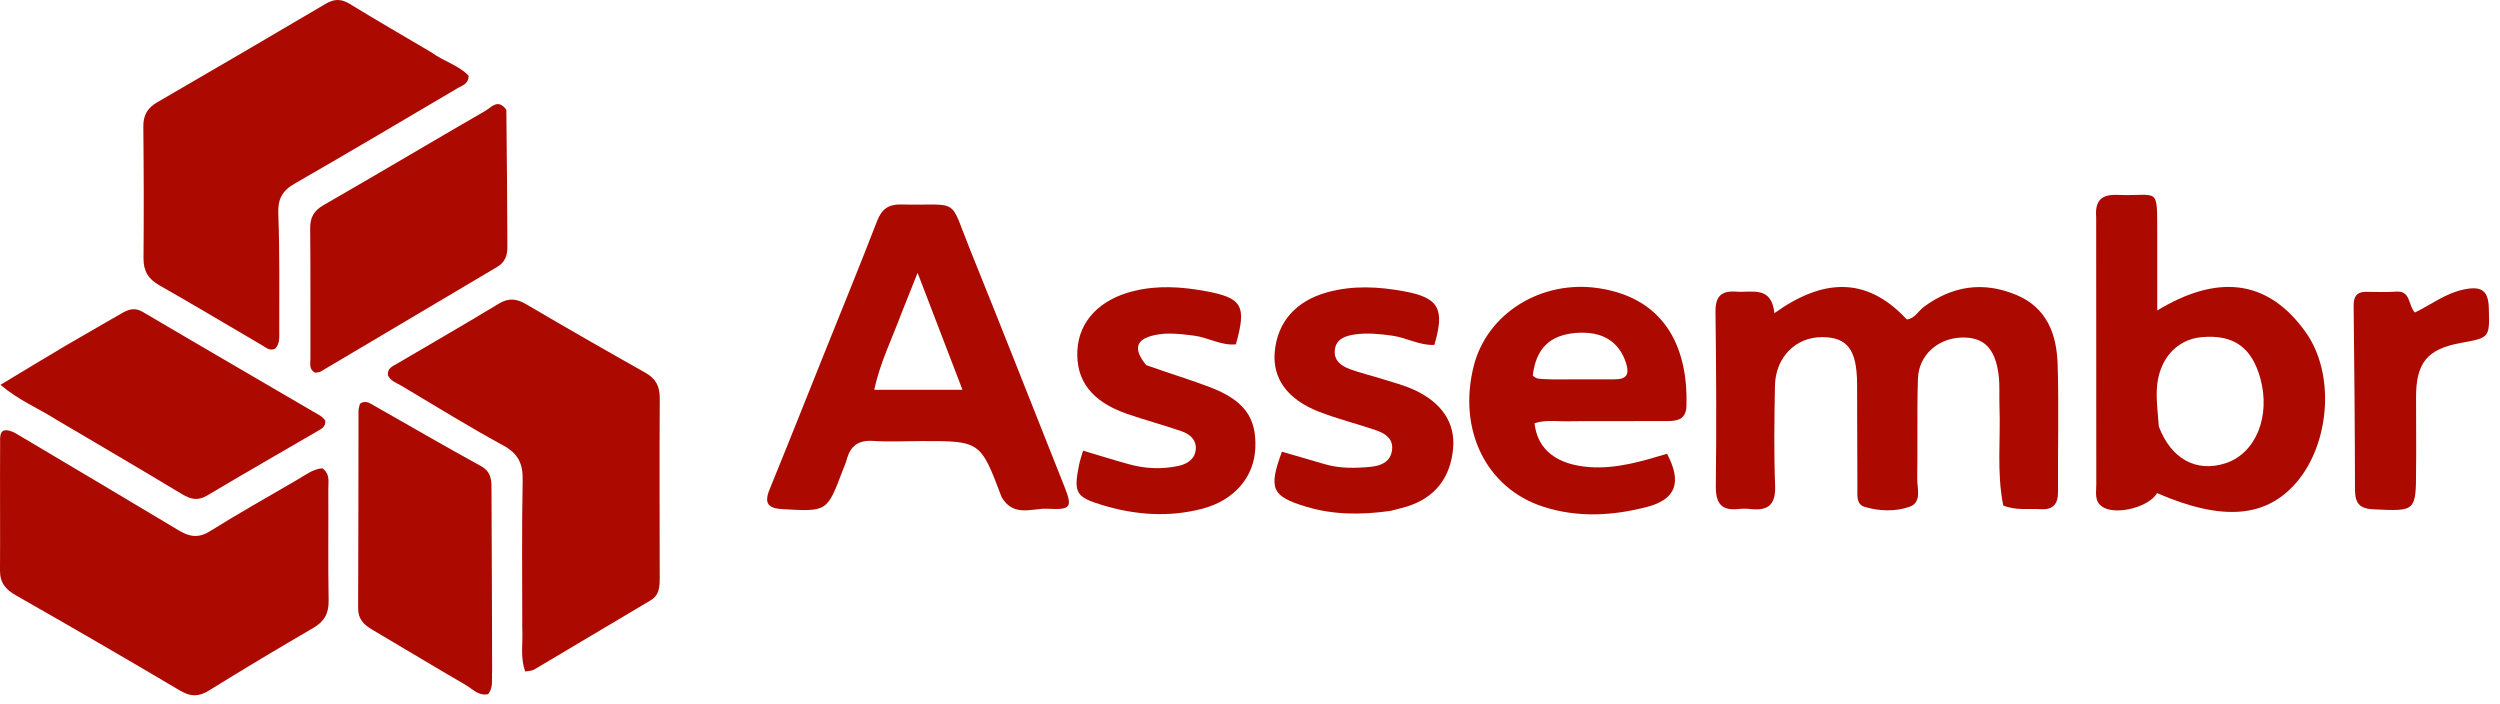
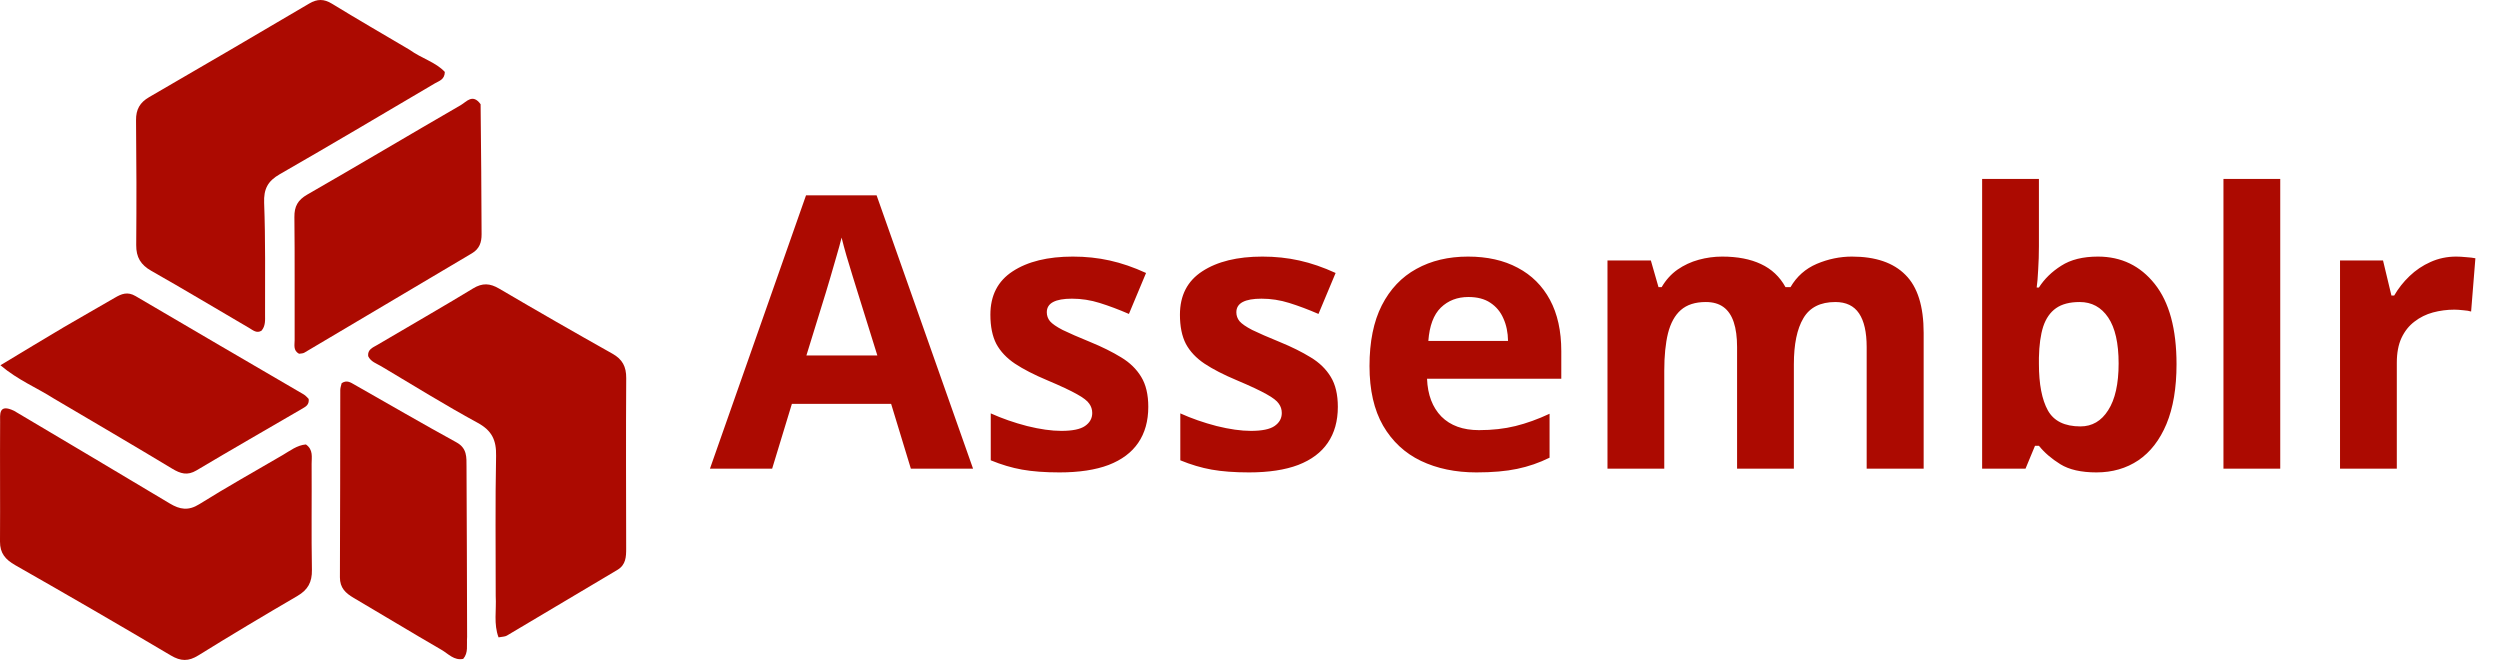
- <svg xmlns="http://www.w3.org/2000/svg" width="224" height="63" viewBox="0 0 224 63" fill="none">
+ <svg xmlns="http://www.w3.org/2000/svg" width="236" height="63" viewBox="0 0 236 63" fill="none">
  <path d="M38.666 4.7C39.816 5.529 41.138 5.866 41.992 6.792C41.975 7.526 41.444 7.639 41.053 7.87C36.178 10.739 31.316 13.632 26.41 16.446C25.276 17.096 24.884 17.838 24.935 19.163C25.069 22.669 25.014 26.182 25.022 29.692C25.023 30.218 25.076 30.772 24.681 31.222C24.225 31.49 23.885 31.174 23.542 30.973C20.456 29.171 17.393 27.329 14.285 25.568C13.282 25 12.849 24.282 12.859 23.135C12.891 19.204 12.884 15.272 12.842 11.341C12.831 10.325 13.211 9.672 14.077 9.17C19.125 6.244 24.163 3.302 29.188 0.336C29.95 -0.113 30.577 -0.115 31.335 0.349C33.722 1.809 36.144 3.212 38.666 4.7Z" fill="#AC0A01" />
  <path d="M1.328 38.781C6.309 41.74 11.179 44.62 16.032 47.532C16.98 48.101 17.786 48.239 18.815 47.595C21.39 45.986 24.042 44.5 26.666 42.969C27.377 42.555 28.04 42.025 28.878 41.956C29.591 42.454 29.413 43.167 29.417 43.787C29.439 47.124 29.384 50.462 29.445 53.798C29.466 54.954 29.066 55.681 28.078 56.257C24.94 58.089 21.817 59.949 18.731 61.866C17.795 62.448 17.072 62.436 16.122 61.872C11.253 58.987 6.356 56.151 1.438 53.351C0.511 52.824 -0.007 52.226 7.92329e-05 51.124C0.025 47.37 -0.014 43.616 0.011 39.862C0.016 39.16 -0.168 38.064 1.328 38.781Z" fill="#AC0A01" />
  <path d="M46.795 56.253C46.797 51.728 46.743 47.379 46.831 43.032C46.861 41.55 46.439 40.646 45.084 39.909C42 38.233 39.014 36.374 35.993 34.579C35.543 34.311 34.998 34.15 34.754 33.619C34.688 32.99 35.19 32.812 35.582 32.581C38.607 30.795 41.657 29.052 44.659 27.228C45.551 26.686 46.257 26.738 47.127 27.249C50.669 29.331 54.232 31.377 57.814 33.388C58.764 33.922 59.122 34.614 59.115 35.693C59.08 41.053 59.103 46.414 59.111 51.775C59.112 52.567 59.086 53.321 58.283 53.797C54.801 55.861 51.328 57.941 47.845 60.003C47.662 60.111 47.408 60.099 47.062 60.167C46.589 58.897 46.871 57.645 46.795 56.253Z" fill="#AC0A01" />
-   <path d="M179.49 45.294C178.892 42.282 179.265 39.362 179.153 36.454C179.116 35.502 179.194 34.538 179.077 33.598C178.774 31.181 177.723 30.172 175.725 30.246C173.612 30.325 171.919 31.827 171.848 33.926C171.748 36.902 171.836 39.883 171.783 42.861C171.768 43.757 172.23 45.008 171.094 45.407C169.817 45.856 168.372 45.807 167.052 45.41C166.302 45.184 166.427 44.337 166.423 43.695C166.403 40.597 166.411 37.499 166.395 34.401C166.379 31.338 165.529 30.211 163.263 30.206C160.885 30.202 159.08 32.016 159.035 34.578C158.983 37.556 158.934 40.538 159.05 43.513C159.117 45.218 158.433 45.785 156.856 45.611C156.502 45.572 156.137 45.566 155.784 45.606C154.211 45.785 153.72 45.075 153.738 43.537C153.798 38.355 153.779 33.171 153.707 27.989C153.687 26.579 154.188 26.025 155.574 26.132C156.974 26.241 158.722 25.569 158.989 28.06C163.188 25.044 167.159 24.632 170.853 28.627C171.574 28.537 171.871 27.867 172.38 27.492C174.937 25.61 177.686 25.193 180.635 26.412C183.393 27.551 184.275 29.931 184.362 32.608C184.486 36.417 184.37 40.233 184.4 44.046C184.409 45.19 183.944 45.701 182.804 45.621C181.741 45.547 180.658 45.766 179.49 45.294Z" fill="#AC0A01" />
-   <path d="M89.75 44.554C87.844 39.509 87.844 39.509 82.505 39.521C81.075 39.524 79.64 39.601 78.216 39.507C76.915 39.421 76.196 39.955 75.871 41.165C75.779 41.508 75.624 41.835 75.498 42.169C74.1 45.874 74.102 45.84 70.136 45.622C68.802 45.549 68.445 45.098 68.958 43.843C70.603 39.819 72.204 35.778 73.822 31.744C75.417 27.765 77.044 23.798 78.589 19.799C78.996 18.745 79.599 18.299 80.711 18.322C86.141 18.434 84.97 17.559 86.948 22.441C89.787 29.448 92.538 36.491 95.339 43.513C96.107 45.438 96.01 45.701 93.873 45.584C92.499 45.508 90.839 46.387 89.75 44.554ZM80.779 28.049C79.952 30.302 78.855 32.468 78.336 34.924C80.999 34.924 83.447 34.924 86.237 34.924C84.888 31.408 83.643 28.164 82.216 24.446C81.628 25.932 81.258 26.865 80.779 28.049Z" fill="#AC0A01" />
-   <path d="M187.818 19.476C187.69 17.902 188.352 17.41 189.721 17.463C193.477 17.606 193.269 16.593 193.288 20.919C193.297 23.115 193.289 25.311 193.289 27.817C198.464 24.681 203.072 24.814 206.597 29.777C209.268 33.538 208.726 39.716 205.811 43.168C203.078 46.405 199.134 46.724 193.272 44.182C192.55 45.457 189.518 46.213 188.346 45.392C187.634 44.892 187.83 44.109 187.828 43.419C187.816 35.495 187.818 27.571 187.818 19.476ZM193.43 38.214C194.529 41.113 196.777 42.354 199.4 41.509C202.109 40.635 203.473 37.31 202.523 33.893C201.748 31.103 200.11 29.955 197.267 30.209C194.987 30.413 193.379 32.243 193.251 34.889C193.202 35.894 193.327 36.907 193.43 38.214Z" fill="#AC0A01" />
  <path d="M45.369 9.839C45.425 14.02 45.44 18.069 45.462 22.117C45.467 22.881 45.258 23.495 44.547 23.915C39.269 27.035 34.001 30.172 28.725 33.295C28.585 33.378 28.388 33.365 28.228 33.395C27.66 33.085 27.816 32.555 27.814 32.113C27.801 28.242 27.835 24.371 27.791 20.5C27.779 19.488 28.106 18.885 29.006 18.368C33.859 15.582 38.667 12.716 43.511 9.915C44.037 9.611 44.619 8.802 45.369 9.839Z" fill="#AC0A01" />
  <path d="M5.08 37.621C3.439 36.577 1.717 35.895 0.04 34.481C2.191 33.187 4.101 32.022 6.028 30.885C7.617 29.947 9.232 29.051 10.824 28.117C11.467 27.739 12.034 27.501 12.797 27.951C18.078 31.067 23.383 34.141 28.676 37.237C28.871 37.351 29.018 37.547 29.139 37.659C29.202 38.191 28.884 38.374 28.576 38.553C25.232 40.501 21.874 42.425 18.55 44.405C17.689 44.918 17.038 44.715 16.257 44.244C12.586 42.03 8.885 39.866 5.08 37.621Z" fill="#AC0A01" />
-   <path d="M141.014 37.737C139.726 37.808 138.59 37.558 137.495 37.922C137.75 40.293 139.486 41.637 142.403 41.85C144.833 42.028 147.109 41.33 149.368 40.658C150.716 43.208 150.162 44.74 147.605 45.41C144.501 46.224 141.346 46.401 138.26 45.397C133.144 43.731 130.606 38.498 132.045 32.798C133.248 28.031 138.156 25.047 143.262 25.826C149.52 26.779 151.266 31.605 151.105 36.389C151.067 37.547 150.338 37.728 149.415 37.727C146.673 37.727 143.931 37.734 141.014 37.737ZM139.146 33.996C140.991 33.992 142.835 33.979 144.679 33.987C145.767 33.992 146.013 33.514 145.687 32.513C145.058 30.58 143.544 29.644 141.209 29.83C138.854 30.019 137.61 31.239 137.337 33.664C137.469 33.744 137.607 33.885 137.763 33.911C138.113 33.969 138.473 33.969 139.146 33.996Z" fill="#AC0A01" />
  <path d="M44.095 60.121C44.037 60.921 44.233 61.602 43.729 62.197C42.868 62.38 42.316 61.713 41.685 61.348C38.902 59.739 36.157 58.066 33.384 56.439C32.619 55.991 32.083 55.49 32.088 54.498C32.118 48.603 32.109 42.708 32.122 36.813C32.123 36.585 32.214 36.356 32.253 36.173C32.743 35.843 33.104 36.108 33.457 36.308C36.666 38.127 39.853 39.988 43.09 41.759C44.112 42.319 44.035 43.182 44.039 44.056C44.069 49.355 44.079 54.655 44.095 60.121Z" fill="#AC0A01" />
-   <path d="M124.596 45.775C121.943 46.148 119.467 46.136 117.018 45.397C113.959 44.474 113.629 43.796 114.862 40.472C116.142 40.844 117.434 41.221 118.727 41.597C120.069 41.986 121.441 41.958 122.807 41.827C123.746 41.737 124.611 41.375 124.731 40.299C124.846 39.283 124.08 38.816 123.257 38.538C121.566 37.965 119.823 37.532 118.163 36.883C115.342 35.782 114.017 33.909 114.213 31.565C114.441 28.849 116.112 26.96 118.939 26.184C121.237 25.554 123.531 25.679 125.842 26.108C128.904 26.677 129.481 27.656 128.519 30.901C127.207 30.972 126.039 30.257 124.759 30.078C123.626 29.919 122.502 29.803 121.383 29.969C120.559 30.092 119.68 30.352 119.596 31.41C119.522 32.352 120.218 32.802 120.961 33.078C121.907 33.428 122.899 33.656 123.863 33.961C124.826 34.266 125.819 34.518 126.73 34.94C129.198 36.085 130.426 37.912 130.195 40.242C129.944 42.778 128.615 44.563 126.124 45.365C125.672 45.511 125.206 45.611 124.596 45.775Z" fill="#AC0A01" />
-   <path d="M102.699 32.715C104.661 33.415 106.541 33.981 108.371 34.675C111.488 35.858 112.609 37.422 112.475 40.195C112.351 42.75 110.591 44.826 107.755 45.575C104.744 46.37 101.731 46.153 98.771 45.256C96.38 44.531 96.182 44.148 96.684 41.648C96.764 41.253 96.902 40.869 97.042 40.378C98.495 40.81 99.838 41.234 101.195 41.606C102.652 42.005 104.142 42.061 105.615 41.74C106.403 41.568 107.095 41.109 107.144 40.209C107.188 39.385 106.585 38.887 105.888 38.646C104.259 38.082 102.588 37.64 100.96 37.073C97.814 35.977 96.379 34.089 96.535 31.362C96.684 28.76 98.545 26.822 101.569 26.078C103.698 25.553 105.814 25.685 107.945 26.071C111.3 26.678 111.723 27.361 110.734 30.854C109.413 30.982 108.248 30.23 106.966 30.072C105.776 29.926 104.591 29.767 103.418 30.034C101.76 30.412 101.516 31.254 102.699 32.715Z" fill="#AC0A01" />
-   <path d="M216.493 40.516C216.488 41.111 216.48 41.528 216.48 41.946C216.477 45.861 216.478 45.817 212.617 45.631C211.337 45.569 211.01 45.005 211.007 43.849C210.998 38.364 210.949 32.88 210.886 27.395C210.877 26.577 211.16 26.149 211.996 26.147C212.891 26.145 213.79 26.202 214.678 26.13C216.024 26.022 215.746 27.339 216.376 28.004C217.842 27.282 219.159 26.252 220.833 25.922C222.314 25.63 222.951 26.021 222.996 27.566C223.074 30.238 223.102 30.258 220.546 30.715C217.462 31.267 216.458 32.497 216.479 35.687C216.489 37.237 216.49 38.788 216.493 40.516Z" fill="#AC0A01" />
+   <path d="M85.986 44.244L84.123 38.127H74.753L72.89 44.244H67.019L76.089 18.439H82.751L91.857 44.244H85.986ZM82.822 33.556L80.959 27.58C80.841 27.181 80.683 26.671 80.484 26.05C80.296 25.418 80.103 24.779 79.904 24.134C79.716 23.478 79.564 22.91 79.447 22.429C79.33 22.91 79.165 23.507 78.955 24.222C78.755 24.925 78.562 25.593 78.374 26.226C78.187 26.859 78.052 27.31 77.97 27.58L76.124 33.556H82.822ZM108.398 38.408C108.398 39.744 108.082 40.874 107.449 41.8C106.828 42.714 105.896 43.412 104.654 43.892C103.412 44.361 101.865 44.595 100.013 44.595C98.642 44.595 97.464 44.507 96.48 44.331C95.507 44.156 94.523 43.863 93.527 43.453V39.023C94.593 39.503 95.736 39.902 96.955 40.218C98.185 40.523 99.263 40.675 100.189 40.675C101.232 40.675 101.976 40.523 102.421 40.218C102.878 39.902 103.107 39.492 103.107 38.988C103.107 38.66 103.013 38.367 102.826 38.109C102.65 37.839 102.263 37.541 101.666 37.212C101.068 36.873 100.13 36.433 98.853 35.894C97.623 35.378 96.609 34.857 95.812 34.33C95.027 33.802 94.441 33.181 94.054 32.466C93.679 31.74 93.492 30.82 93.492 29.706C93.492 27.89 94.195 26.525 95.601 25.611C97.019 24.685 98.912 24.222 101.279 24.222C102.498 24.222 103.658 24.345 104.759 24.591C105.873 24.837 107.015 25.23 108.187 25.769L106.57 29.636C105.597 29.214 104.677 28.869 103.81 28.599C102.955 28.33 102.082 28.195 101.191 28.195C100.406 28.195 99.814 28.3 99.415 28.511C99.017 28.722 98.818 29.044 98.818 29.478C98.818 29.794 98.918 30.076 99.117 30.322C99.328 30.568 99.726 30.843 100.312 31.148C100.91 31.441 101.783 31.822 102.931 32.291C104.044 32.748 105.011 33.228 105.832 33.732C106.652 34.224 107.285 34.839 107.73 35.578C108.175 36.304 108.398 37.248 108.398 38.408ZM126.292 38.408C126.292 39.744 125.976 40.874 125.343 41.8C124.722 42.714 123.791 43.412 122.548 43.892C121.306 44.361 119.759 44.595 117.908 44.595C116.537 44.595 115.359 44.507 114.375 44.331C113.402 44.156 112.417 43.863 111.421 43.453V39.023C112.488 39.503 113.63 39.902 114.849 40.218C116.08 40.523 117.158 40.675 118.083 40.675C119.126 40.675 119.871 40.523 120.316 40.218C120.773 39.902 121.001 39.492 121.001 38.988C121.001 38.66 120.908 38.367 120.72 38.109C120.544 37.839 120.158 37.541 119.56 37.212C118.962 36.873 118.025 36.433 116.748 35.894C115.517 35.378 114.503 34.857 113.707 34.33C112.921 33.802 112.335 33.181 111.949 32.466C111.574 31.74 111.386 30.82 111.386 29.706C111.386 27.89 112.089 26.525 113.496 25.611C114.914 24.685 116.806 24.222 119.173 24.222C120.392 24.222 121.552 24.345 122.654 24.591C123.767 24.837 124.91 25.23 126.082 25.769L124.464 29.636C123.492 29.214 122.572 28.869 121.705 28.599C120.849 28.33 119.976 28.195 119.085 28.195C118.3 28.195 117.708 28.3 117.31 28.511C116.912 28.722 116.712 29.044 116.712 29.478C116.712 29.794 116.812 30.076 117.011 30.322C117.222 30.568 117.621 30.843 118.207 31.148C118.804 31.441 119.677 31.822 120.826 32.291C121.939 32.748 122.906 33.228 123.726 33.732C124.546 34.224 125.179 34.839 125.625 35.578C126.07 36.304 126.292 37.248 126.292 38.408ZM138.58 24.222C140.396 24.222 141.96 24.574 143.273 25.277C144.585 25.968 145.599 26.976 146.314 28.3C147.029 29.625 147.386 31.242 147.386 33.152V35.753H134.712C134.771 37.265 135.222 38.455 136.066 39.322C136.921 40.177 138.105 40.605 139.617 40.605C140.871 40.605 142.019 40.476 143.062 40.218C144.105 39.96 145.177 39.574 146.279 39.058V43.206C145.306 43.687 144.287 44.039 143.22 44.261C142.166 44.484 140.882 44.595 139.371 44.595C137.402 44.595 135.656 44.232 134.132 43.505C132.621 42.779 131.431 41.671 130.564 40.183C129.708 38.695 129.281 36.82 129.281 34.558C129.281 32.261 129.667 30.351 130.441 28.828C131.226 27.293 132.316 26.144 133.71 25.382C135.105 24.609 136.728 24.222 138.58 24.222ZM138.615 28.037C137.572 28.037 136.705 28.371 136.013 29.039C135.333 29.706 134.941 30.755 134.835 32.185H142.359C142.347 31.388 142.201 30.679 141.919 30.058C141.65 29.437 141.24 28.945 140.689 28.581C140.15 28.218 139.458 28.037 138.615 28.037ZM174.826 24.222C177.052 24.222 178.734 24.796 179.871 25.945C181.019 27.081 181.593 28.91 181.593 31.429V44.244H176.214V32.765C176.214 31.359 175.974 30.298 175.494 29.584C175.013 28.869 174.269 28.511 173.261 28.511C171.843 28.511 170.835 29.021 170.238 30.041C169.64 31.048 169.341 32.496 169.341 34.382V44.244H163.98V32.765C163.98 31.828 163.875 31.043 163.664 30.41C163.453 29.777 163.13 29.302 162.697 28.986C162.263 28.669 161.707 28.511 161.027 28.511C160.031 28.511 159.246 28.763 158.671 29.267C158.109 29.759 157.705 30.492 157.458 31.464C157.224 32.425 157.107 33.603 157.107 34.998V44.244H151.746V24.591H155.841L156.562 27.105H156.861C157.259 26.425 157.757 25.875 158.355 25.453C158.964 25.031 159.632 24.72 160.359 24.521C161.085 24.322 161.824 24.222 162.574 24.222C164.015 24.222 165.234 24.456 166.23 24.925C167.238 25.394 168.011 26.121 168.55 27.105H169.025C169.611 26.097 170.437 25.365 171.503 24.908C172.582 24.451 173.689 24.222 174.826 24.222ZM192.474 16.892V23.255C192.474 23.994 192.451 24.726 192.404 25.453C192.369 26.179 192.322 26.742 192.263 27.14H192.474C192.99 26.331 193.693 25.646 194.583 25.084C195.474 24.509 196.628 24.222 198.046 24.222C200.25 24.222 202.037 25.084 203.408 26.806C204.779 28.529 205.464 31.054 205.464 34.382C205.464 36.621 205.148 38.502 204.515 40.025C203.882 41.537 202.998 42.679 201.861 43.453C200.724 44.214 199.406 44.595 197.906 44.595C196.464 44.595 195.328 44.337 194.496 43.822C193.664 43.306 192.99 42.726 192.474 42.081H192.105L191.208 44.244H187.113V16.892H192.474ZM196.324 28.511C195.386 28.511 194.642 28.705 194.091 29.091C193.541 29.478 193.136 30.058 192.878 30.831C192.632 31.605 192.498 32.584 192.474 33.767V34.347C192.474 36.257 192.755 37.722 193.318 38.742C193.88 39.749 194.906 40.253 196.394 40.253C197.496 40.253 198.369 39.744 199.013 38.724C199.669 37.705 199.998 36.234 199.998 34.312C199.998 32.39 199.669 30.943 199.013 29.97C198.357 28.998 197.46 28.511 196.324 28.511ZM215.255 44.244H209.894V16.892H215.255V44.244ZM231.867 24.222C232.136 24.222 232.447 24.24 232.798 24.275C233.162 24.298 233.455 24.334 233.677 24.38L233.273 29.408C233.097 29.349 232.845 29.308 232.517 29.285C232.201 29.25 231.925 29.232 231.691 29.232C231 29.232 230.326 29.32 229.669 29.496C229.025 29.671 228.445 29.959 227.929 30.357C227.414 30.744 227.003 31.259 226.699 31.904C226.406 32.537 226.259 33.316 226.259 34.242V44.244H220.898V24.591H224.958L225.75 27.896H226.013C226.4 27.228 226.88 26.619 227.455 26.068C228.041 25.505 228.703 25.06 229.441 24.732C230.191 24.392 231 24.222 231.867 24.222Z" fill="#AC0A01" />
</svg>
